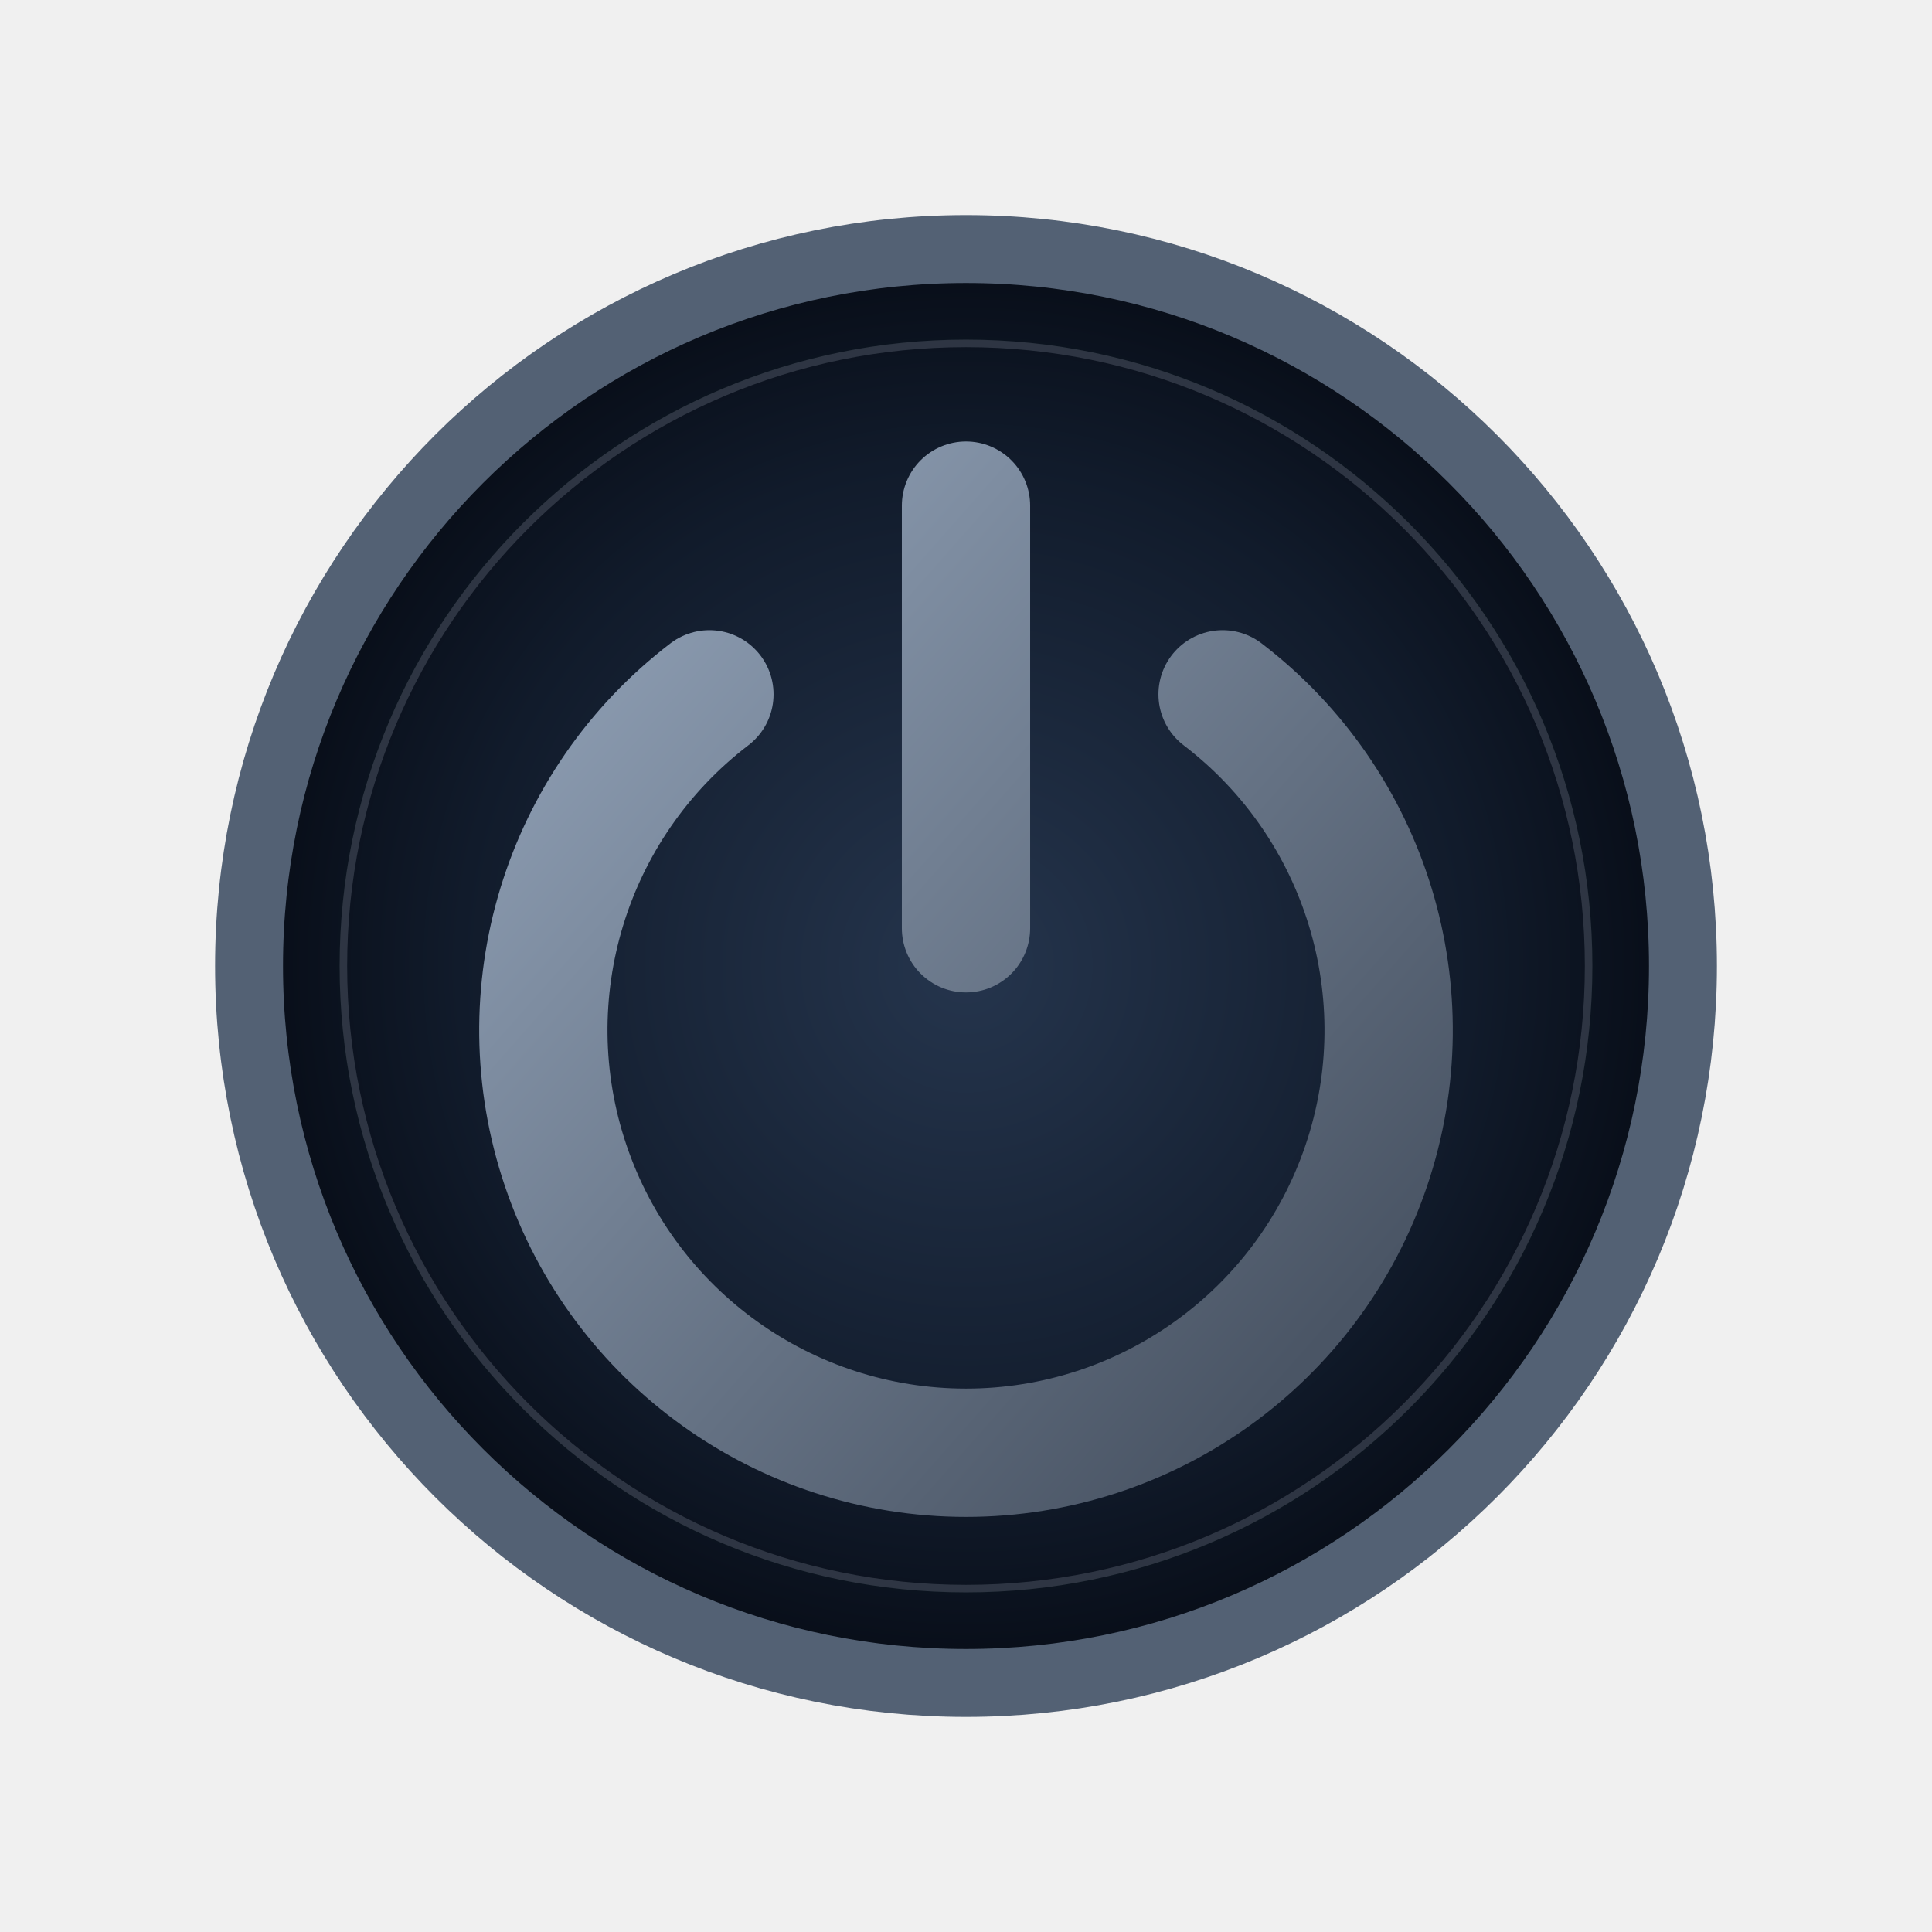
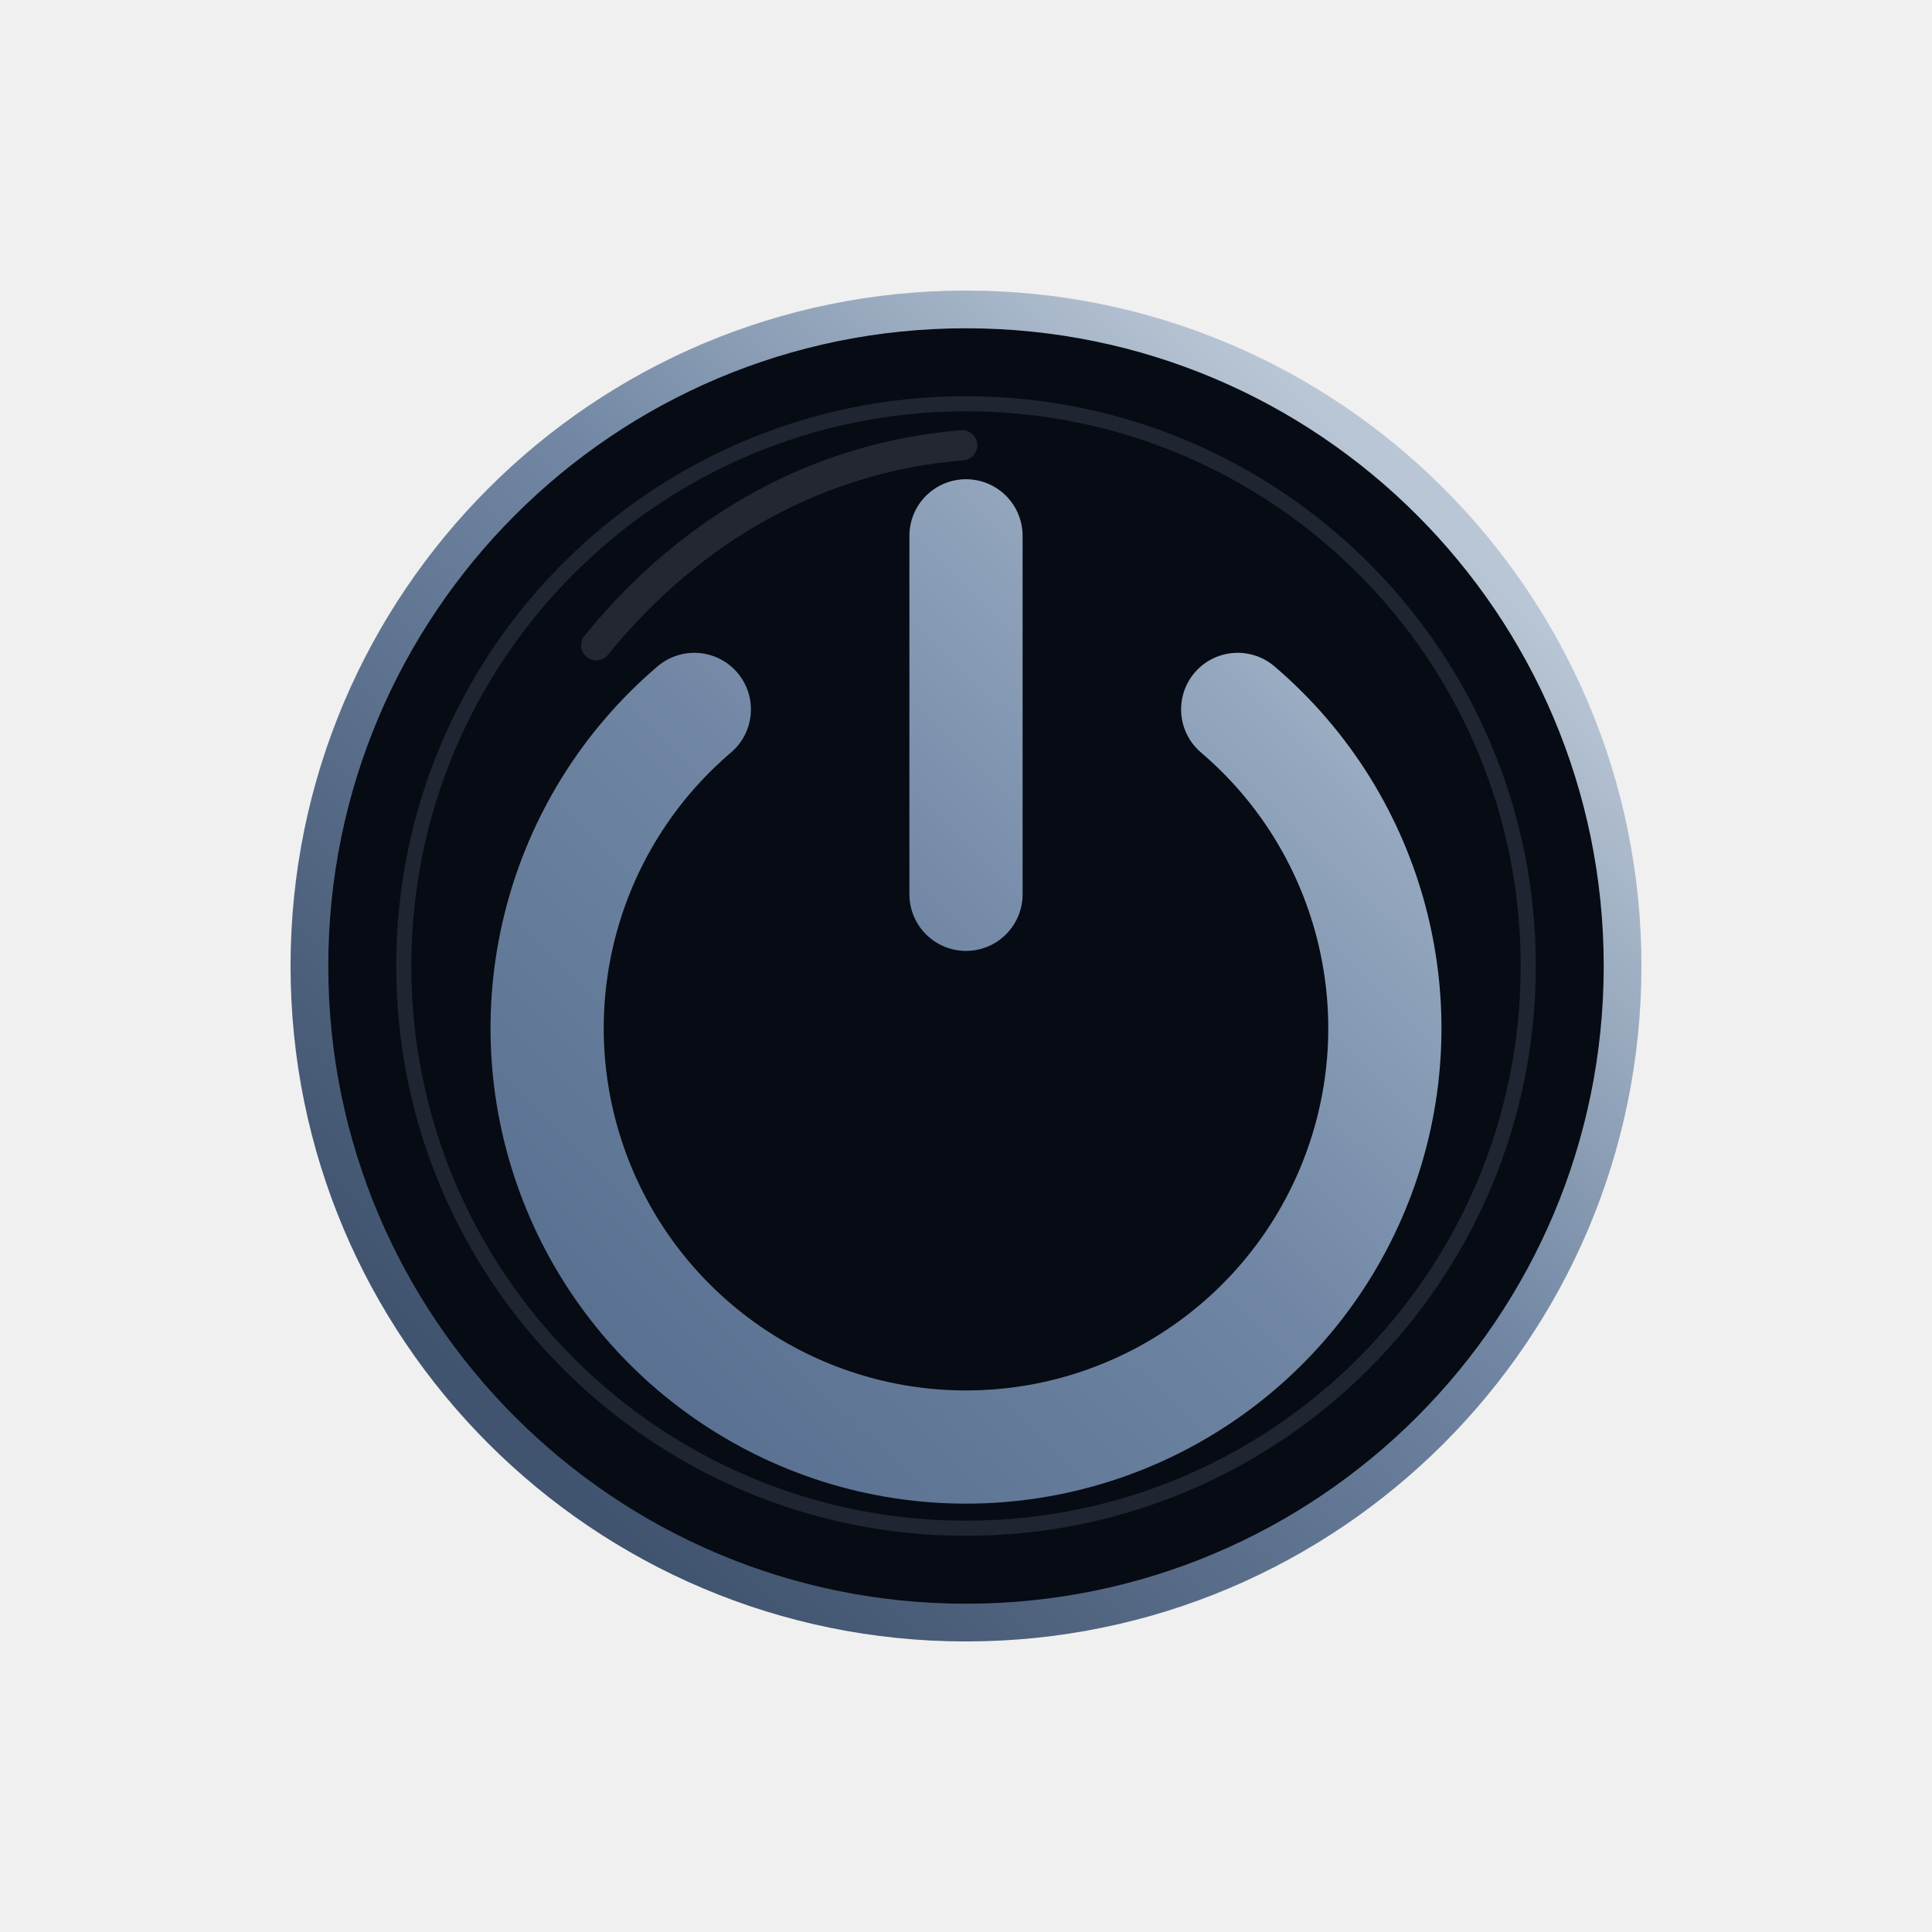
- <svg xmlns="http://www.w3.org/2000/svg" viewBox="0 0 512 512">
+ <svg xmlns="http://www.w3.org/2000/svg" viewBox="0 0 512 512" role="img" aria-label="VPN выключено">
  <defs>
-     <radialGradient id="a">
-       <stop stop-color="#25354d" />
-       <stop offset=".7" stop-color="#111b2b" />
-       <stop offset="1" stop-color="#070c16" />
+     <radialGradient id="bg" cx="0" cy="0" r="1" gradientTransform="translate(214 176) rotate(52) scale(270)">
+       <stop stop-color="#253B61" />
+       <stop offset="0.55" stop-color="#111C31" />
+       <stop offset="1" stop-color="#060B14" />
    </radialGradient>
-     <linearGradient id="b" x1=".1" y1=".1" x2=".9" y2=".9">
-       <stop stop-color="#8b9bb0" />
-       <stop offset="1" stop-color="#4a5565" />
+     <linearGradient id="g" x1="132" y1="386" x2="388" y2="126" gradientUnits="userSpaceOnUse">
+       <stop stop-color="#536A8B" />
+       <stop offset="0.48" stop-color="#7086A4" />
+       <stop offset="0.78" stop-color="#95A8BF" />
+       <stop offset="1" stop-color="#CBD6E3" />
+     </linearGradient>
+     <linearGradient id="edge" x1="140" y1="382" x2="378" y2="134" gradientUnits="userSpaceOnUse">
+       <stop stop-color="#40536F" />
+       <stop offset="0.58" stop-color="#7187A3" />
+       <stop offset="1" stop-color="#B9C6D5" />
    </linearGradient>
  </defs>
-   <circle cx="256" cy="256" r="190" fill="url(#a)" stroke="#536174" stroke-width="18" />
-   <circle cx="256" cy="256" r="165" fill="none" stroke="#b4c0d0" stroke-opacity=".20" stroke-width="2" />
-   <path d="M256 134v112M188 184a112 112 0 1 0 136 0" fill="none" stroke="url(#b)" stroke-linecap="round" stroke-width="34" />
+   <circle cx="256" cy="256" r="174" fill="url(#bg)" stroke="url(#edge)" stroke-width="10" />
+   <circle cx="256" cy="256" r="149" fill="none" stroke="#AAB9CB" stroke-opacity="0.16" stroke-width="4" />
+   <path d="M256 142V237" fill="none" stroke="url(#g)" stroke-width="30" stroke-linecap="round" />
+   <path d="M184 188A111 111 0 1 0 328 188" fill="none" stroke="url(#g)" stroke-width="30" stroke-linecap="round" />
+   <path d="M158 171C184 139 218 121 255 118" fill="none" stroke="#FFFFFF" stroke-opacity="0.12" stroke-width="8" stroke-linecap="round" />
</svg>
